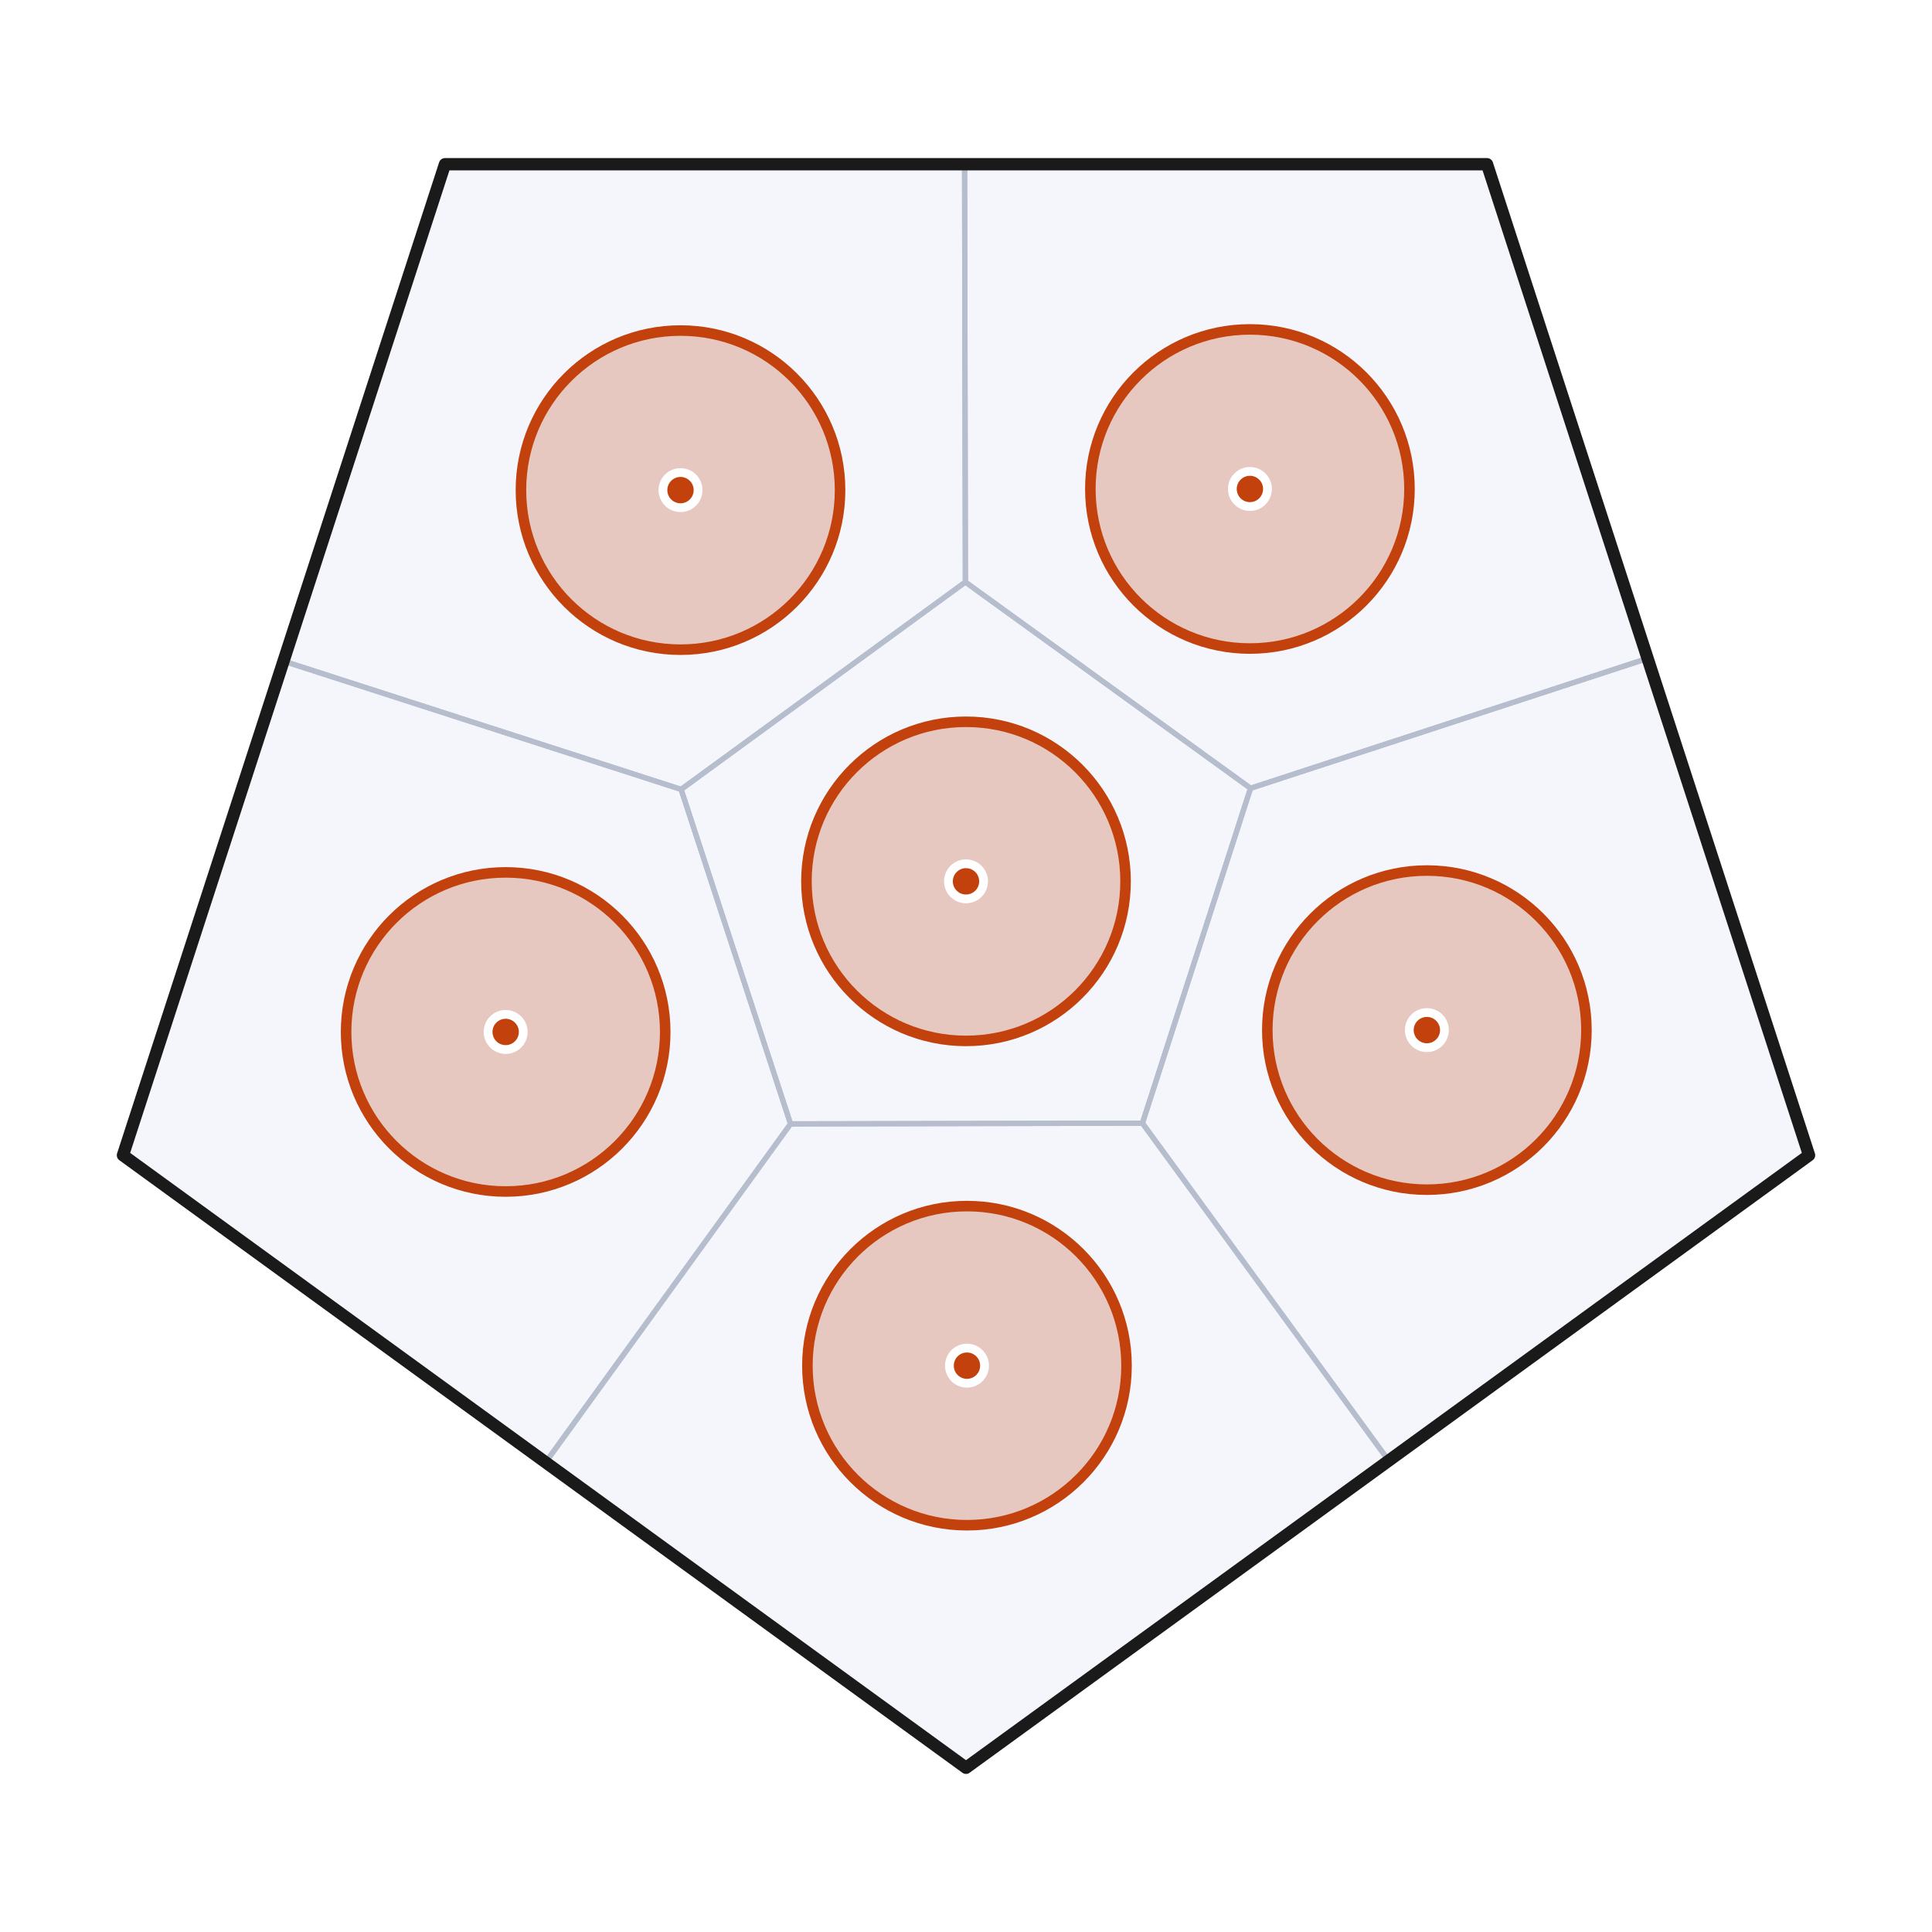
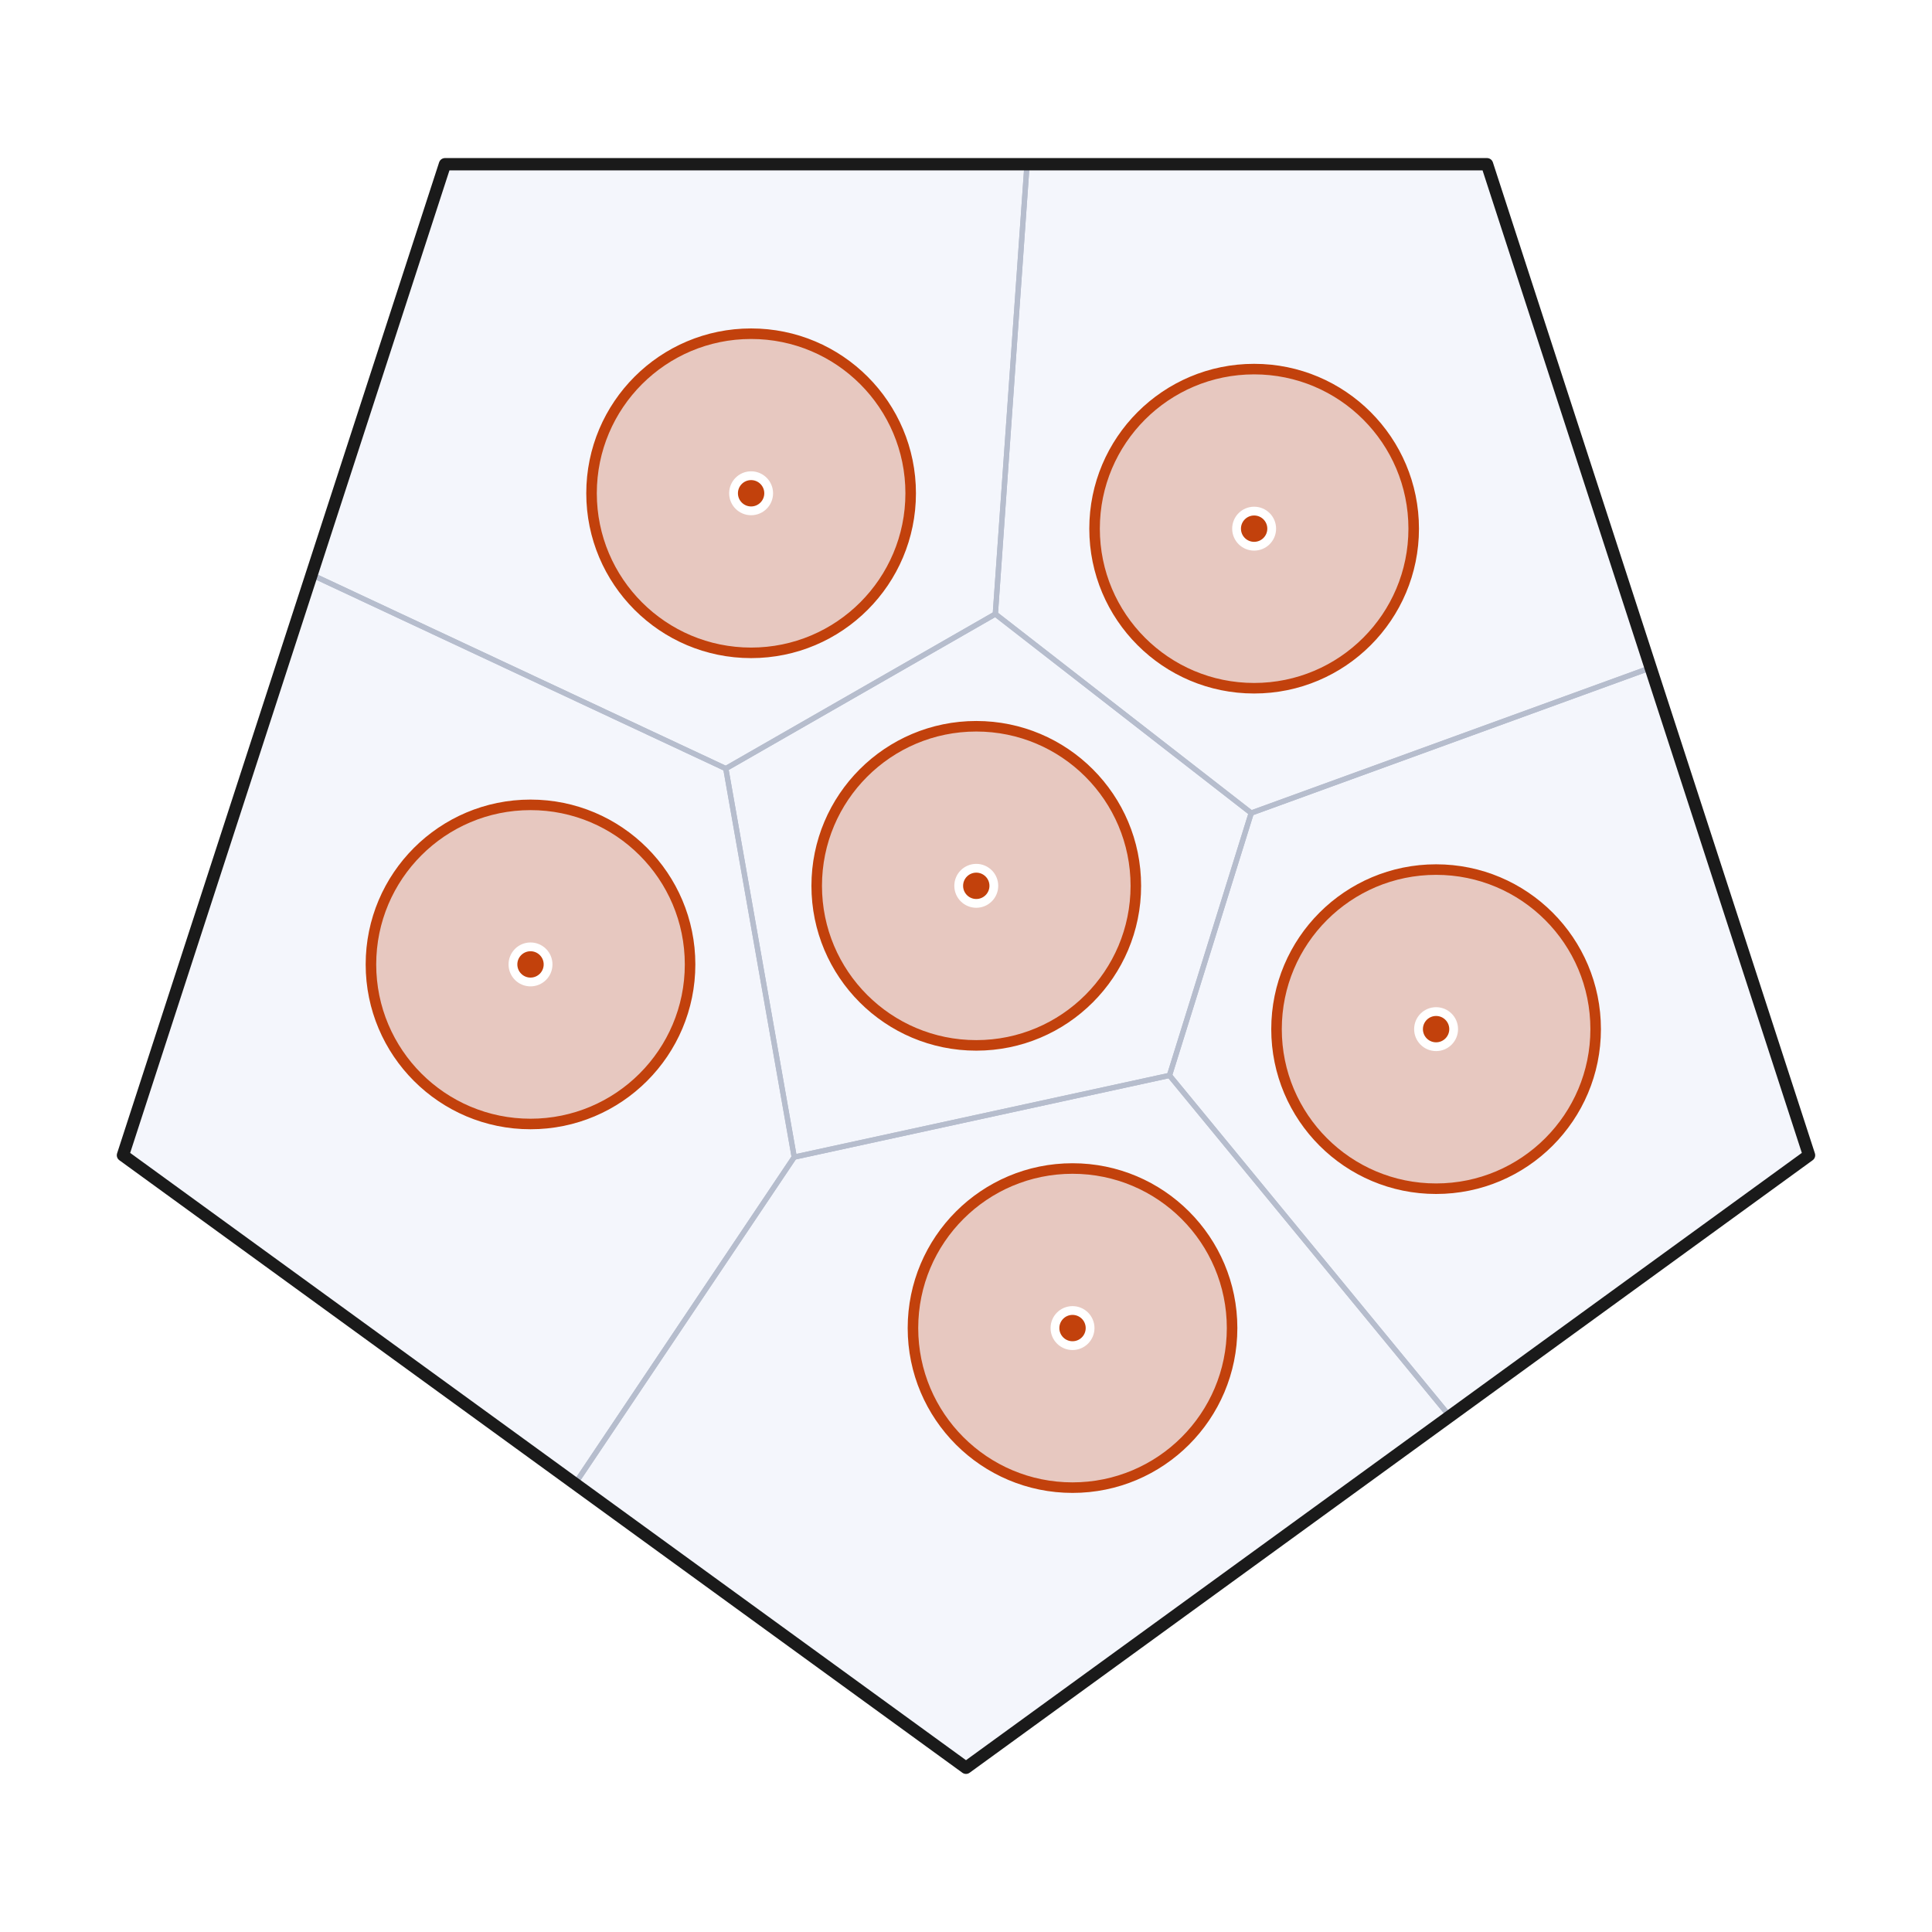
<svg xmlns="http://www.w3.org/2000/svg" viewBox="0 0 220 220" role="img" aria-label="6 circles of radius 0.9 in polygon">
  <style>
    .bg { fill: #fff; }
    .cells path { fill: rgba(80, 110, 200, 0.06); stroke: #b6bdcd; stroke-width: 0.6; }
    .boundary { fill: none; stroke: #1a1a1a; stroke-width: 1.4; stroke-linejoin: round; }
    .sites circle { fill: #c2410c; stroke: #fff; stroke-width: 1; }
    .sites circle.disc { fill: rgba(194, 65, 12, 0.25); stroke: #c2410c; stroke-width: 1.2; }
  </style>
  <rect class="bg" width="100%" height="100%" />
  <g class="cells">
-     <path d="M62.13,166.52 L110.00,201.30 L158.13,166.33 L130.09,127.90 L90.02,127.98 Z" />
-     <path d="M109.84,18.70 L109.93,66.28 L142.40,89.76 L187.62,74.97 L169.33,18.70 Z" />
-     <path d="M130.09,127.90 L158.13,166.33 L206.00,131.55 L187.62,74.97 L142.40,89.76 Z" />
-     <path d="M14.00,131.55 L62.13,166.52 L90.02,127.98 L77.56,89.89 L32.28,75.28 Z" />
-     <path d="M77.56,89.89 L90.02,127.98 L130.09,127.90 L142.40,89.76 L109.93,66.28 Z" />
-     <path d="M32.28,75.28 L77.56,89.89 L109.93,66.28 L109.84,18.70 L50.67,18.70 Z" />
+     <path d="M35.48,65.44 L82.65,87.52 L113.34,69.92 L116.95,18.70 L50.67,18.70 Z" />
+     <path d="M14.00,131.55 L65.48,168.96 L90.44,131.76 L82.65,87.52 L35.48,65.44 Z" />
+     <path d="M113.34,69.92 L142.48,92.58 L187.96,76.04 L169.33,18.70 L116.95,18.70 Z" />
+     <path d="M82.65,87.52 L90.44,131.76 L133.17,122.46 L142.48,92.58 L113.34,69.92 Z" />
+     <path d="M65.48,168.96 L110.00,201.30 L165.09,161.28 L133.17,122.46 L90.44,131.76 Z" />
+     <path d="M133.17,122.46 L165.09,161.28 L206.00,131.55 L187.96,76.04 L142.48,92.58 Z" />
  </g>
  <path class="boundary" d="M110.00,201.30 L206.00,131.55 L169.33,18.70 L50.67,18.70 L14.00,131.55 Z" />
  <g class="sites">
-     <circle class="disc" cx="110.11" cy="155.51" r="18.17" />
-     <circle cx="110.11" cy="155.51" r="2" />
-     <circle class="disc" cx="142.33" cy="55.68" r="18.17" />
-     <circle cx="142.33" cy="55.68" r="2" />
-     <circle class="disc" cx="162.48" cy="117.30" r="18.17" />
-     <circle cx="162.48" cy="117.30" r="2" />
-     <circle class="disc" cx="57.58" cy="117.51" r="18.17" />
-     <circle cx="57.58" cy="117.51" r="2" />
-     <circle class="disc" cx="110.00" cy="100.36" r="18.17" />
-     <circle cx="110.00" cy="100.36" r="2" />
-     <circle class="disc" cx="77.49" cy="55.81" r="18.17" />
-     <circle cx="77.49" cy="55.81" r="2" />
+     <circle class="disc" cx="85.53" cy="56.17" r="18.17" />
+     <circle cx="85.53" cy="56.17" r="2" />
+     <circle class="disc" cx="60.41" cy="109.82" r="18.17" />
+     <circle cx="60.41" cy="109.82" r="2" />
+     <circle class="disc" cx="142.81" cy="60.20" r="18.17" />
+     <circle cx="142.81" cy="60.20" r="2" />
+     <circle class="disc" cx="111.17" cy="100.87" r="18.17" />
+     <circle cx="111.17" cy="100.87" r="2" />
+     <circle class="disc" cx="122.13" cy="151.23" r="18.17" />
+     <circle cx="122.13" cy="151.23" r="2" />
+     <circle class="disc" cx="163.53" cy="117.19" r="18.17" />
+     <circle cx="163.53" cy="117.19" r="2" />
  </g>
</svg>
